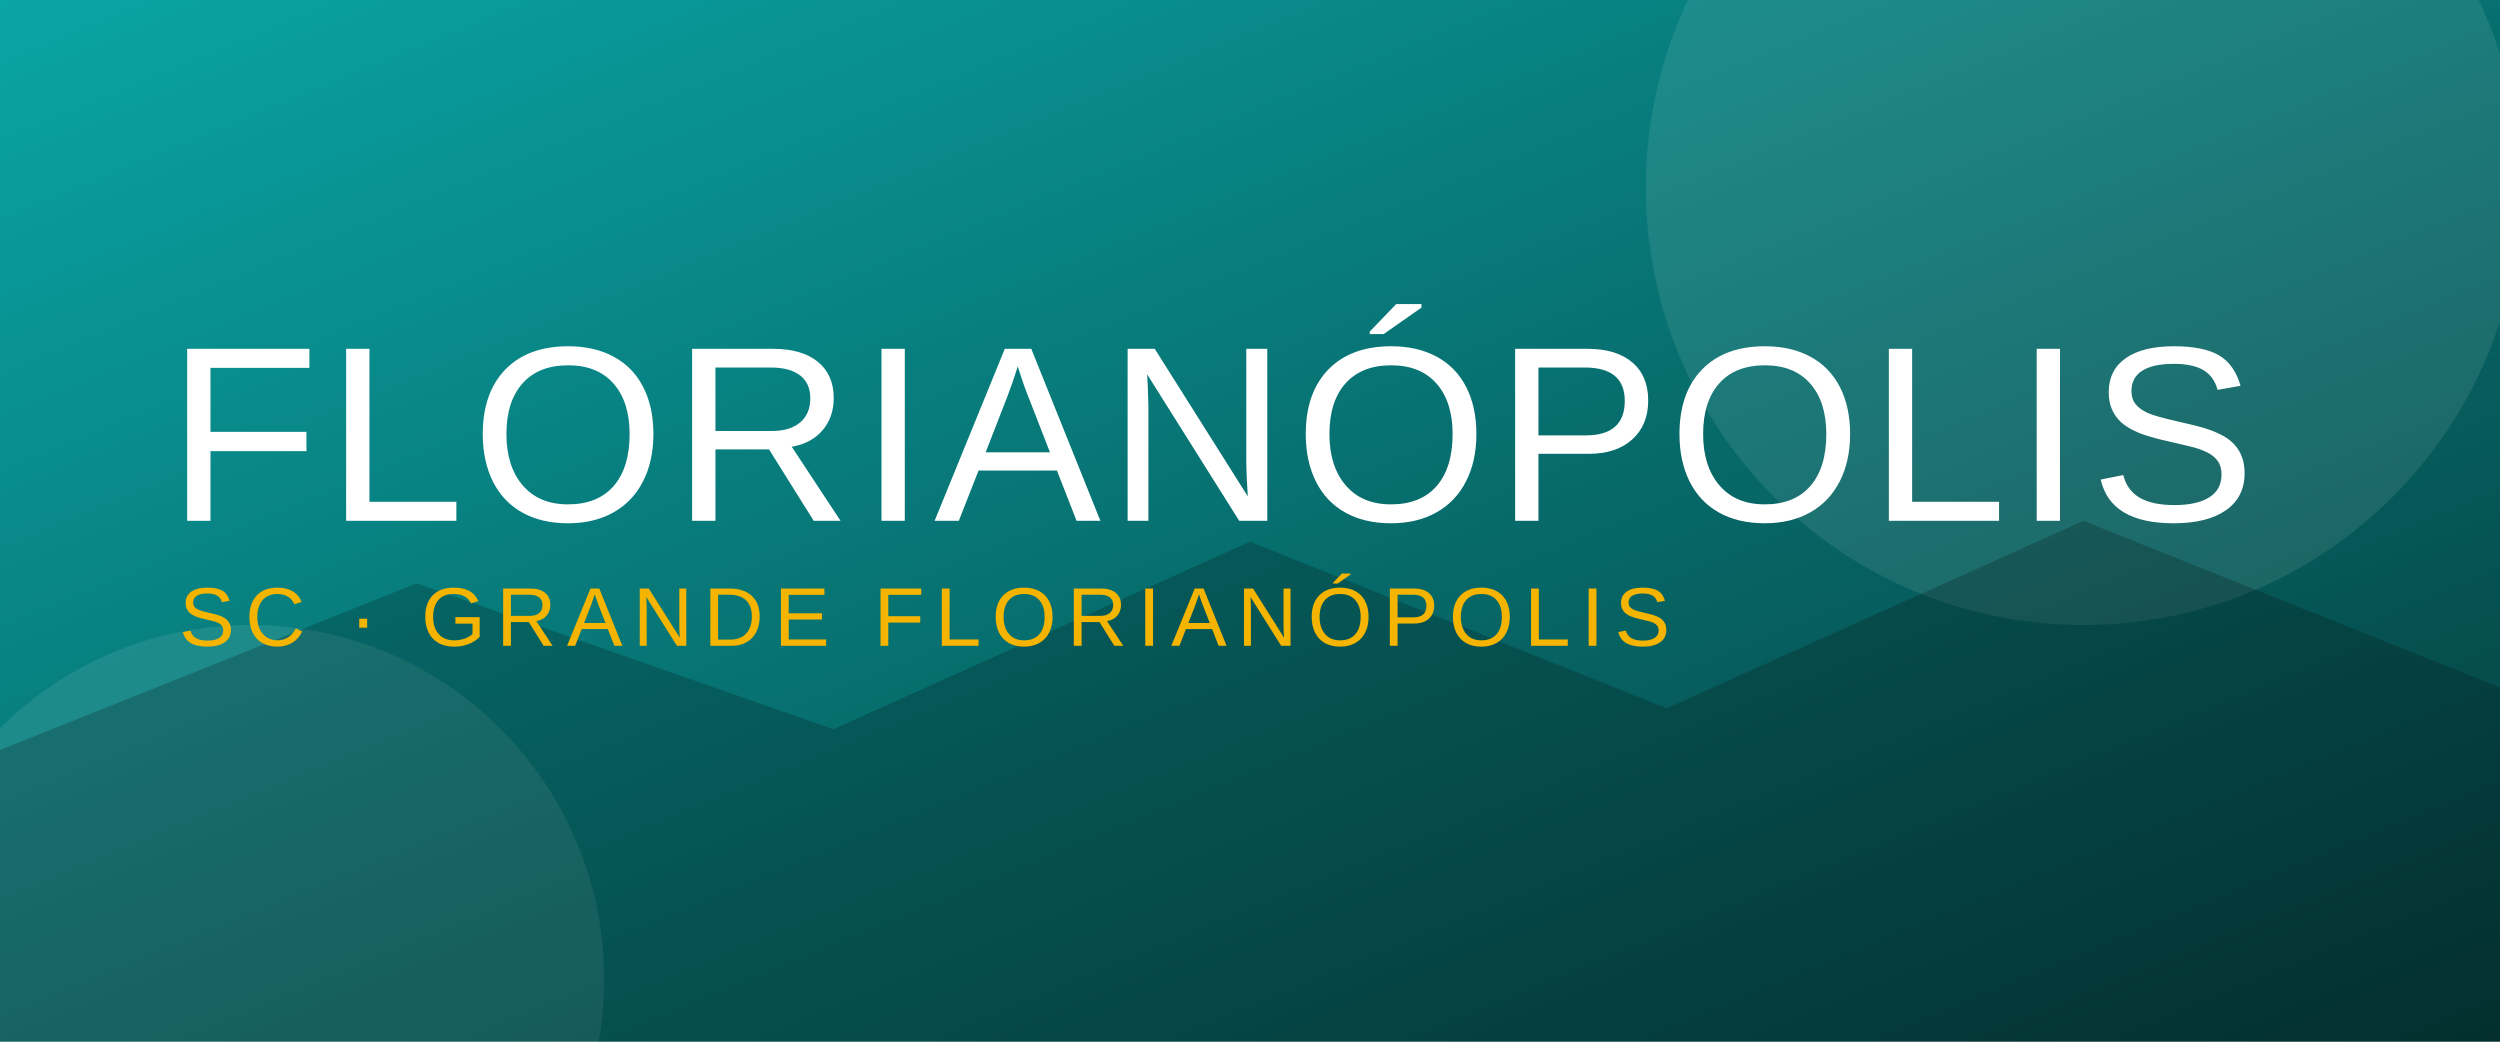
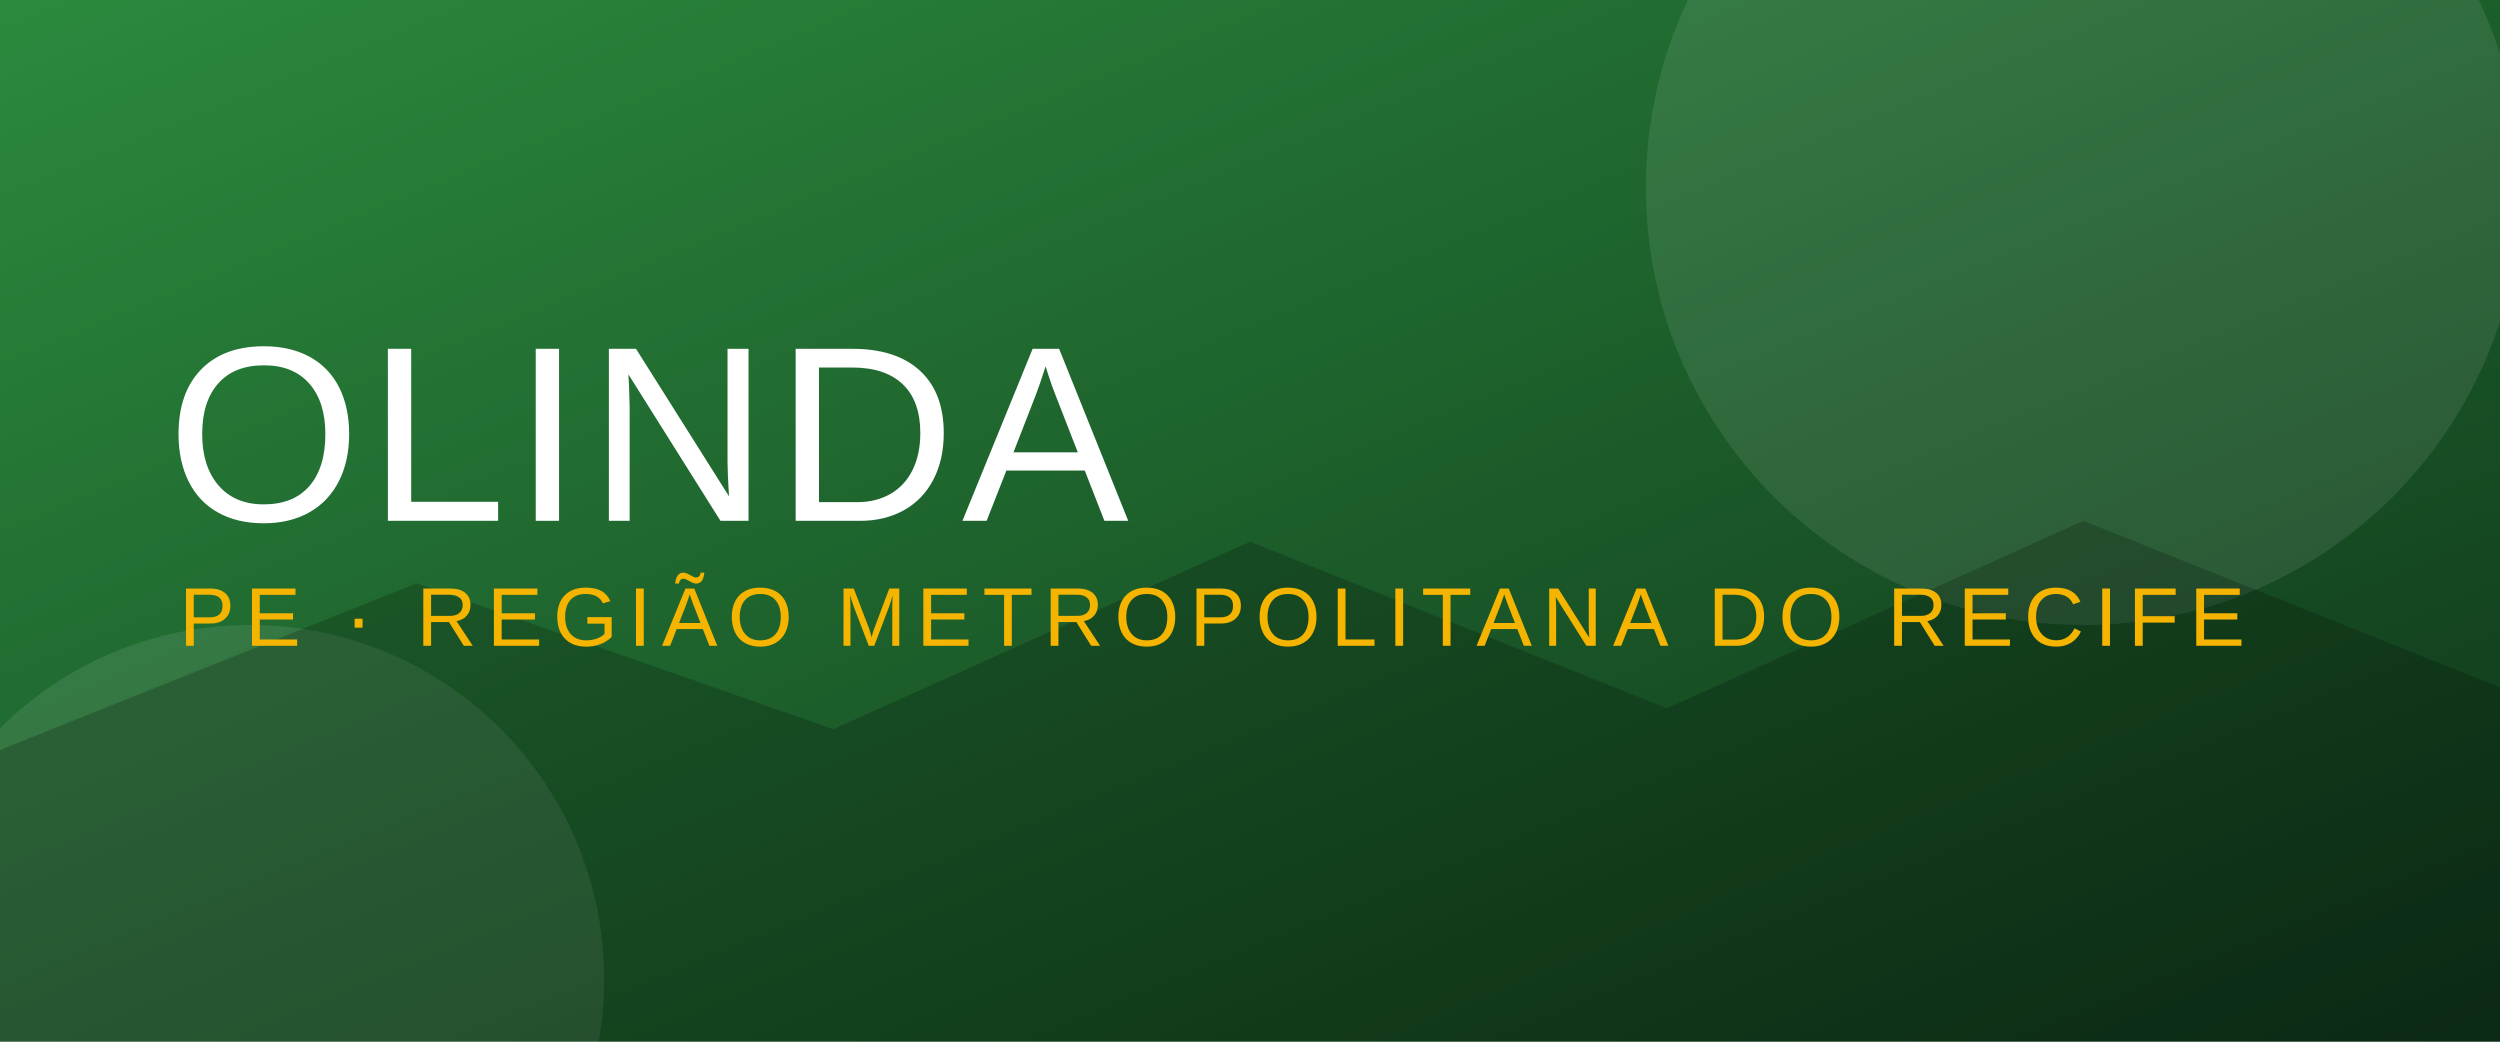
<svg xmlns="http://www.w3.org/2000/svg" width="1200" height="500" viewBox="0 0 1200 500" font-family="Bebas Neue, Arial, sans-serif">
  <defs>
    <linearGradient id="g" x1="0" y1="0" x2="1" y2="1">
-       <stop offset="0" stop-color="#0aa5a5" />
-       <stop offset="1" stop-color="#053a3a" />
+       <stop offset="0" stop-color="#2b8a3e" />
+       <stop offset="1" stop-color="#0e3318" />
    </linearGradient>
  </defs>
  <rect width="1200" height="500" fill="url(#g)" />
  <g fill="#ffffff" opacity="0.09">
    <circle cx="1000" cy="90" r="210" />
    <circle cx="120" cy="470" r="170" />
  </g>
  <path d="M0 360 L200 280 L400 350 L600 260 L800 340 L1000 250 L1200 330 L1200 500 L0 500 Z" fill="#000" opacity="0.2" />
-   <text x="80" y="250" fill="#fff" font-size="120" letter-spacing="3">FLORIANÓPOLIS</text>
-   <text x="86" y="310" fill="#f4b400" font-size="40" letter-spacing="5">SC · GRANDE FLORIANÓPOLIS</text>
+   <text x="80" y="250" fill="#fff" font-size="120" letter-spacing="3">OLINDA</text>
+   <text x="86" y="310" fill="#f4b400" font-size="40" letter-spacing="5">PE · REGIÃO METROPOLITANA DO RECIFE</text>
</svg>
